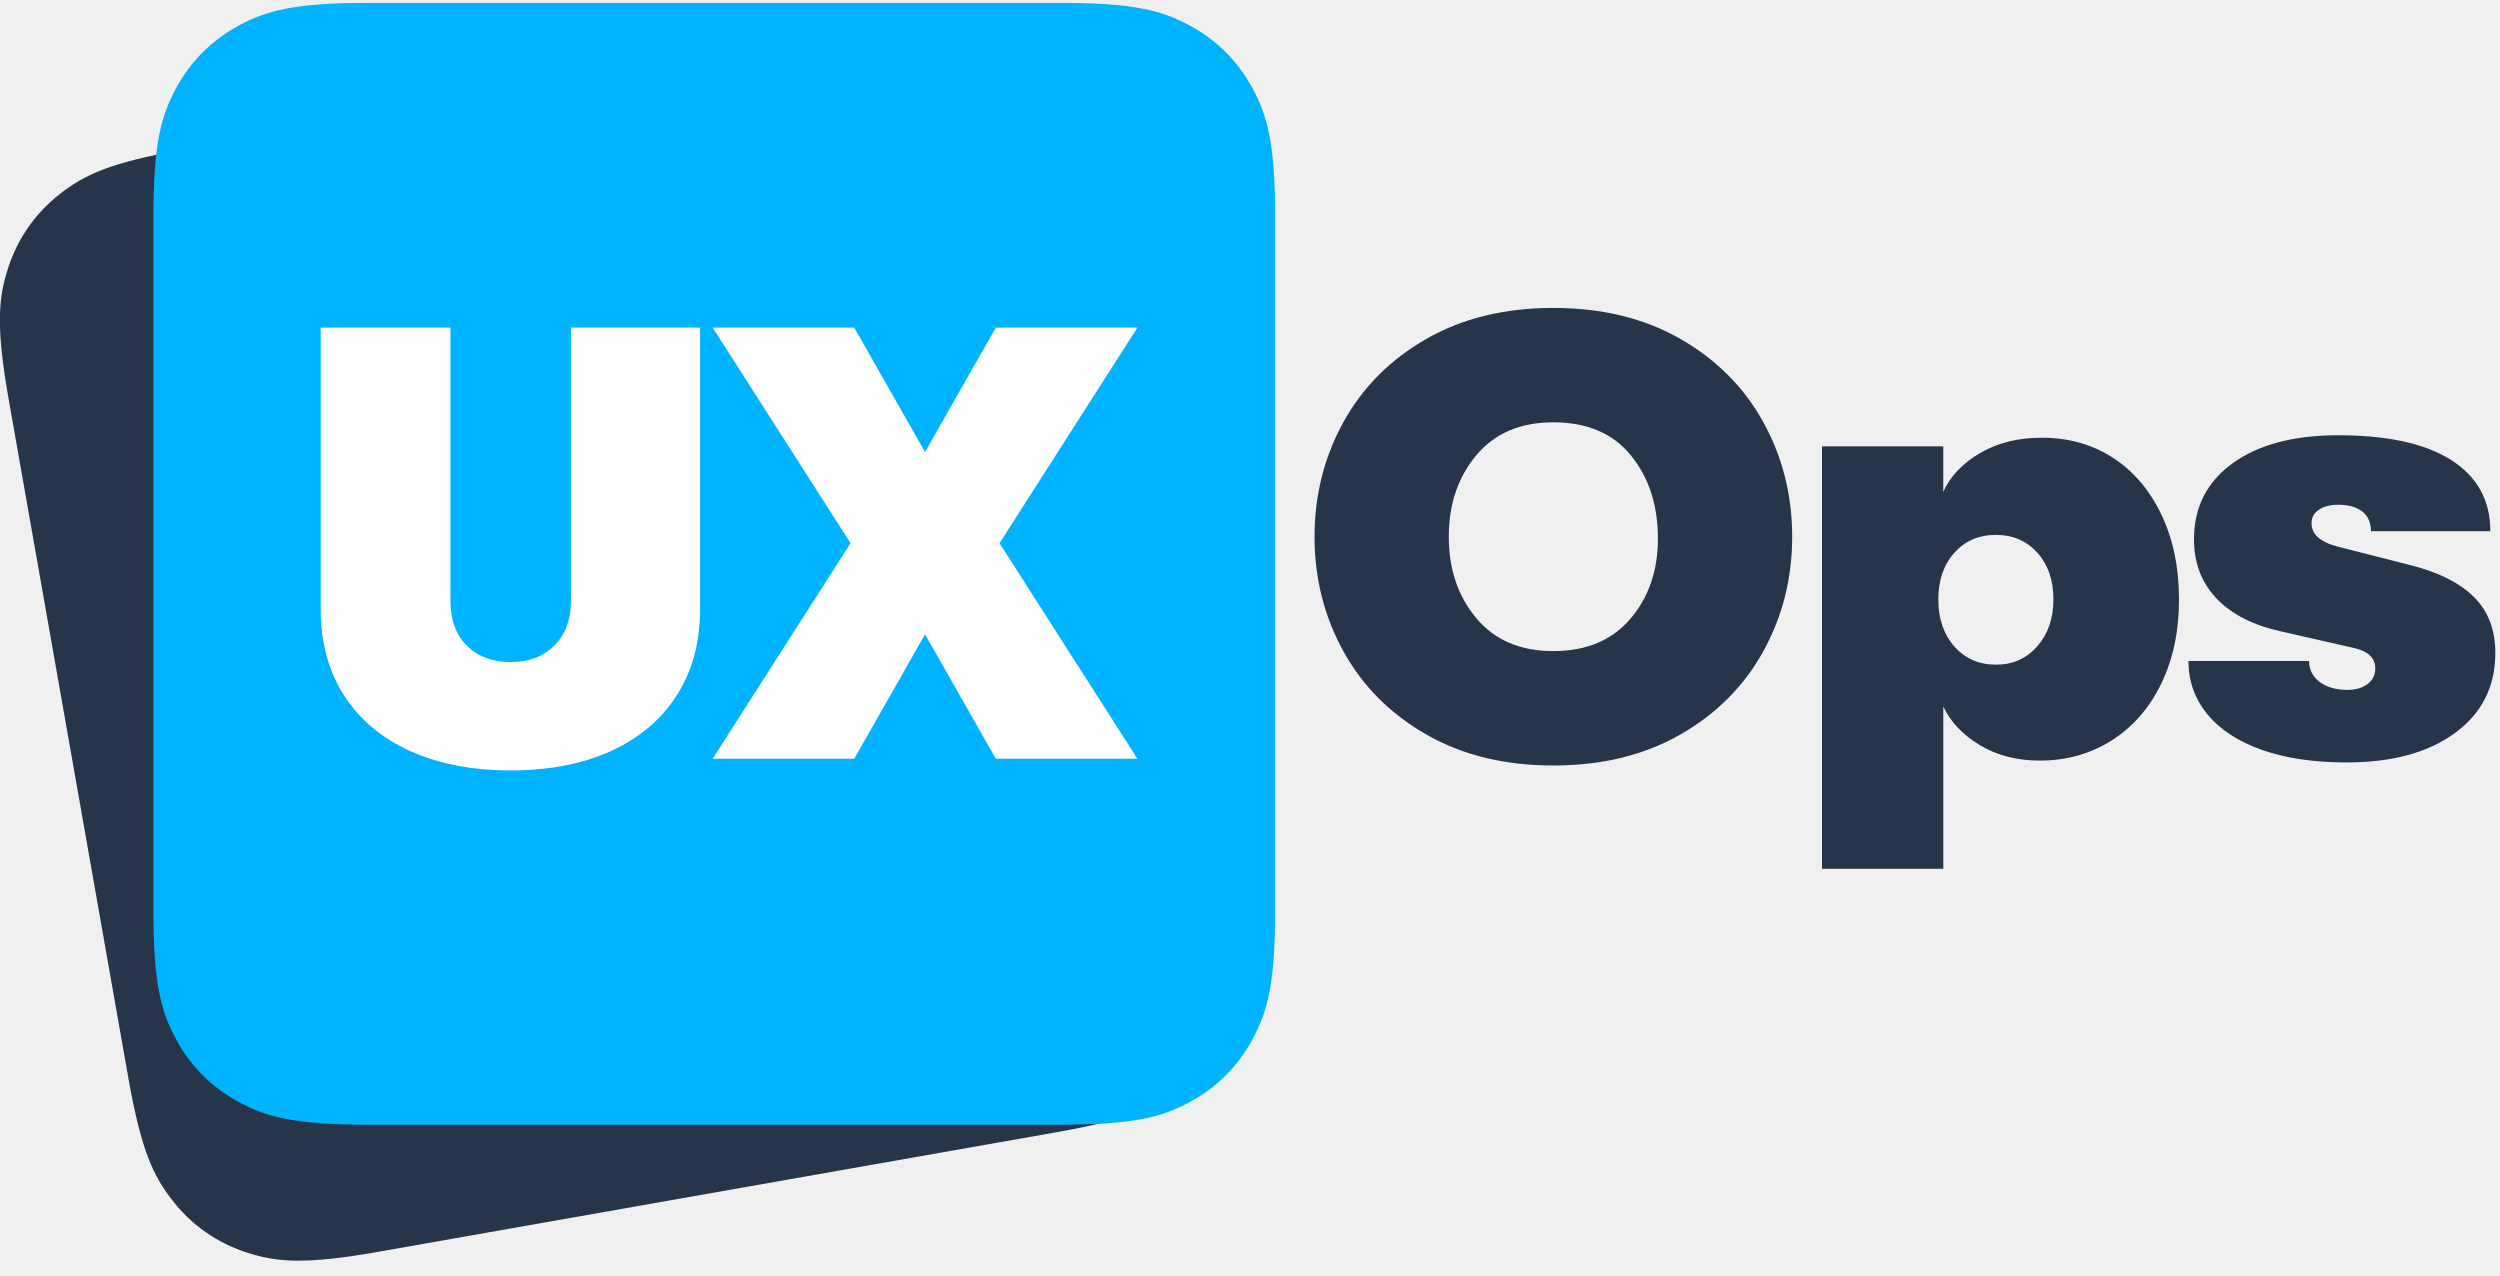
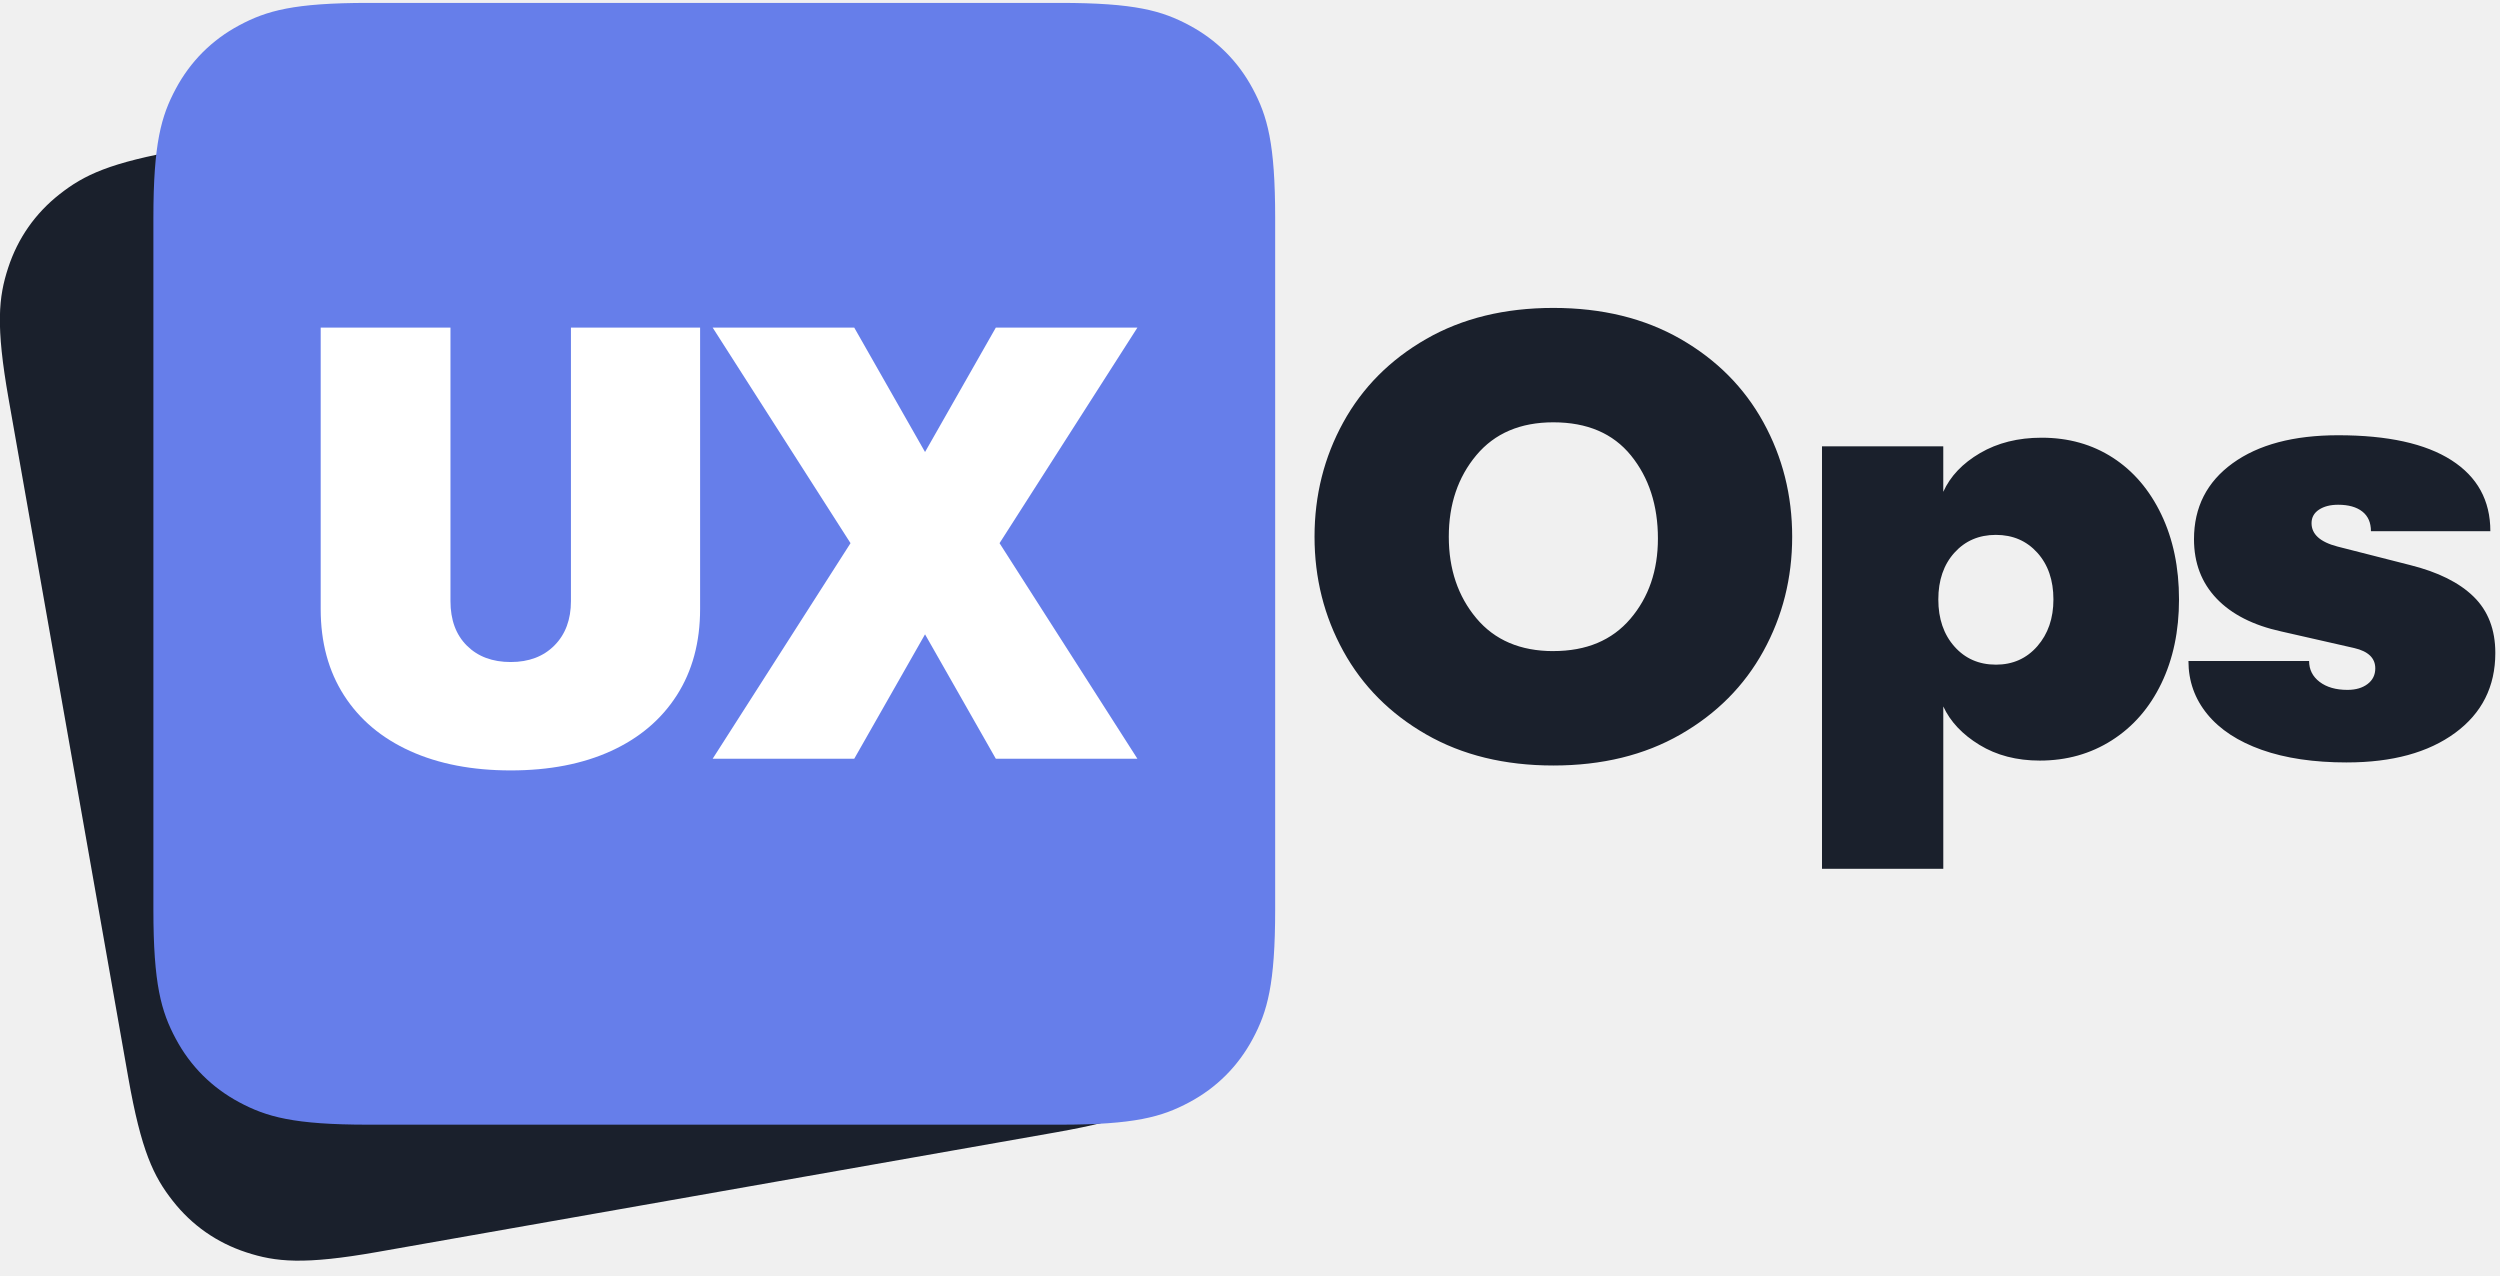
<svg xmlns="http://www.w3.org/2000/svg" height="76" viewBox="0 0 149 76" width="149">
  <g fill="none" fill-rule="evenodd" transform="translate(-2 -1)">
-     <path d="m18.391 5.846h41.072c4.458 0 6.074.464 7.704 1.336 1.63.872 2.909 2.15 3.78 3.78.872 1.63 1.336 3.246 1.336 7.704v41.072c0 4.458-.464 6.074-1.336 7.704-.872 1.63-2.15 2.909-3.78 3.78-1.63.872-3.246 1.336-7.704 1.336h-41.072c-4.458 0-6.074-.464-7.704-1.336-1.63-.872-2.909-2.15-3.78-3.78-.872-1.63-1.336-3.246-1.336-7.704v-41.072c0-4.458.464-6.074 1.336-7.704.872-1.63 2.15-2.909 3.78-3.78 1.63-.872 3.246-1.336 7.704-1.336z" fill="#263549" transform="matrix(.9848077 -.1736482 .1736482 .9848077 -6.215789 7.3551)" />
-     <path d="m23.962 1.173h41.218c4.458 0 6.074.464 7.704 1.336s2.909 2.15 3.78 3.78c.872 1.63 1.336 3.246 1.336 7.704v41.218c0 4.458-.464 6.074-1.336 7.704-.872 1.63-2.15 2.909-3.78 3.78-1.63.872-3.246 1.336-7.704 1.336h-41.218c-4.458 0-6.074-.464-7.704-1.336-1.63-.872-2.909-2.15-3.78-3.78-.872-1.63-1.336-3.246-1.336-7.704v-41.218c0-4.458.464-6.074 1.336-7.704.872-1.63 2.15-2.909 3.78-3.78 1.63-.872 3.246-1.336 7.704-1.336z" fill="#00b3fe" />
+     <path d="m18.391 5.846h41.072c4.458 0 6.074.464 7.704 1.336 1.63.872 2.909 2.15 3.78 3.78.872 1.63 1.336 3.246 1.336 7.704v41.072c0 4.458-.464 6.074-1.336 7.704-.872 1.63-2.15 2.909-3.78 3.78-1.63.872-3.246 1.336-7.704 1.336h-41.072c-4.458 0-6.074-.464-7.704-1.336-1.63-.872-2.909-2.15-3.78-3.78-.872-1.63-1.336-3.246-1.336-7.704v-41.072c0-4.458.464-6.074 1.336-7.704.872-1.63 2.15-2.909 3.78-3.78 1.63-.872 3.246-1.336 7.704-1.336z" fill="#1a202c" transform="matrix(.9848077 -.1736482 .1736482 .9848077 -6.215789 7.3551)" />
+     <path d="m23.962 1.173h41.218c4.458 0 6.074.464 7.704 1.336s2.909 2.15 3.78 3.78c.872 1.63 1.336 3.246 1.336 7.704v41.218c0 4.458-.464 6.074-1.336 7.704-.872 1.63-2.15 2.909-3.78 3.78-1.63.872-3.246 1.336-7.704 1.336h-41.218c-4.458 0-6.074-.464-7.704-1.336-1.63-.872-2.909-2.15-3.78-3.78-.872-1.63-1.336-3.246-1.336-7.704v-41.218c0-4.458.464-6.074 1.336-7.704.872-1.63 2.15-2.909 3.78-3.78 1.63-.872 3.246-1.336 7.704-1.336z" fill="#667eea" />
    <g fill-rule="nonzero">
-       <path d="m94.58 46.624c2.901 0 5.427-.617 7.578-1.851 2.151-1.234 3.798-2.89 4.941-4.967 1.143-2.077 1.715-4.35 1.715-6.818s-.572-4.741-1.715-6.818c-1.143-2.077-2.79-3.733-4.941-4.967-2.151-1.234-4.677-1.851-7.578-1.851s-5.427.617-7.578 1.851c-2.151 1.234-3.798 2.89-4.941 4.967-1.143 2.077-1.715 4.35-1.715 6.818s.572 4.741 1.715 6.818c1.143 2.077 2.79 3.733 4.941 4.967 2.151 1.234 4.677 1.851 7.578 1.851zm0-6.818c-1.967 0-3.497-.654-4.591-1.961-1.094-1.307-1.641-2.926-1.641-4.857s.547-3.549 1.641-4.857c1.094-1.307 2.624-1.961 4.591-1.961 2.016 0 3.559.66 4.628 1.979 1.069 1.32 1.604 2.969 1.604 4.948 0 1.906-.547 3.5-1.641 4.783-1.094 1.283-2.624 1.924-4.591 1.924zm23.24 12.976v-9.677c.418.904 1.137 1.668 2.157 2.291s2.219.935 3.595.935c1.598 0 3.03-.403 4.296-1.21 1.266-.806 2.249-1.937 2.95-3.391.701-1.454 1.051-3.122 1.051-5.003 0-1.906-.35-3.592-1.051-5.058-.701-1.466-1.666-2.596-2.895-3.391-1.229-.794-2.643-1.191-4.241-1.191-1.401 0-2.624.305-3.669.916s-1.776 1.381-2.194 2.309v-2.712h-7.228v25.181zm3.134-12.169c-1.008 0-1.832-.36-2.471-1.081-.639-.721-.959-1.656-.959-2.804s.32-2.077.959-2.786c.639-.709 1.463-1.063 2.471-1.063s1.832.354 2.471 1.063c.639.709.959 1.637.959 2.786 0 1.124-.32 2.053-.959 2.786-.639.733-1.463 1.1-2.471 1.1zm20.917 5.828c2.704 0 4.855-.586 6.453-1.759 1.598-1.173 2.397-2.761 2.397-4.765 0-1.393-.43-2.511-1.291-3.354s-2.127-1.472-3.798-1.888l-4.315-1.1c-1.033-.269-1.549-.733-1.549-1.393 0-.342.148-.611.443-.806.295-.195.676-.293 1.143-.293.615 0 1.094.134 1.438.403.344.269.516.66.516 1.173h7.117c0-1.833-.774-3.244-2.323-4.234-1.549-.99-3.798-1.484-6.748-1.484-2.655 0-4.751.556-6.287 1.668s-2.305 2.621-2.305 4.527c0 1.417.449 2.596 1.346 3.537s2.182 1.594 3.854 1.961l4.351.99c.836.195 1.254.599 1.254 1.21 0 .391-.154.703-.461.935-.307.232-.707.348-1.198.348-.688 0-1.241-.159-1.659-.477-.418-.318-.627-.733-.627-1.246h-7.191c0 1.197.375 2.254 1.125 3.171.75.916 1.832 1.625 3.245 2.126 1.414.501 3.104.751 5.07.751z" fill="#263549" />
+       <path d="m94.58 46.624c2.901 0 5.427-.617 7.578-1.851 2.151-1.234 3.798-2.89 4.941-4.967 1.143-2.077 1.715-4.35 1.715-6.818s-.572-4.741-1.715-6.818c-1.143-2.077-2.79-3.733-4.941-4.967-2.151-1.234-4.677-1.851-7.578-1.851s-5.427.617-7.578 1.851c-2.151 1.234-3.798 2.89-4.941 4.967-1.143 2.077-1.715 4.35-1.715 6.818s.572 4.741 1.715 6.818c1.143 2.077 2.79 3.733 4.941 4.967 2.151 1.234 4.677 1.851 7.578 1.851zm0-6.818c-1.967 0-3.497-.654-4.591-1.961-1.094-1.307-1.641-2.926-1.641-4.857s.547-3.549 1.641-4.857c1.094-1.307 2.624-1.961 4.591-1.961 2.016 0 3.559.66 4.628 1.979 1.069 1.32 1.604 2.969 1.604 4.948 0 1.906-.547 3.5-1.641 4.783-1.094 1.283-2.624 1.924-4.591 1.924zm23.24 12.976v-9.677c.418.904 1.137 1.668 2.157 2.291s2.219.935 3.595.935c1.598 0 3.03-.403 4.296-1.21 1.266-.806 2.249-1.937 2.95-3.391.701-1.454 1.051-3.122 1.051-5.003 0-1.906-.35-3.592-1.051-5.058-.701-1.466-1.666-2.596-2.895-3.391-1.229-.794-2.643-1.191-4.241-1.191-1.401 0-2.624.305-3.669.916s-1.776 1.381-2.194 2.309v-2.712h-7.228v25.181zm3.134-12.169c-1.008 0-1.832-.36-2.471-1.081-.639-.721-.959-1.656-.959-2.804s.32-2.077.959-2.786c.639-.709 1.463-1.063 2.471-1.063s1.832.354 2.471 1.063c.639.709.959 1.637.959 2.786 0 1.124-.32 2.053-.959 2.786-.639.733-1.463 1.1-2.471 1.1zm20.917 5.828c2.704 0 4.855-.586 6.453-1.759 1.598-1.173 2.397-2.761 2.397-4.765 0-1.393-.43-2.511-1.291-3.354s-2.127-1.472-3.798-1.888l-4.315-1.1c-1.033-.269-1.549-.733-1.549-1.393 0-.342.148-.611.443-.806.295-.195.676-.293 1.143-.293.615 0 1.094.134 1.438.403.344.269.516.66.516 1.173h7.117c0-1.833-.774-3.244-2.323-4.234-1.549-.99-3.798-1.484-6.748-1.484-2.655 0-4.751.556-6.287 1.668s-2.305 2.621-2.305 4.527c0 1.417.449 2.596 1.346 3.537s2.182 1.594 3.854 1.961l4.351.99c.836.195 1.254.599 1.254 1.21 0 .391-.154.703-.461.935-.307.232-.707.348-1.198.348-.688 0-1.241-.159-1.659-.477-.418-.318-.627-.733-.627-1.246h-7.191c0 1.197.375 2.254 1.125 3.171.75.916 1.832 1.625 3.245 2.126 1.414.501 3.104.751 5.07.751z" fill="#1a202c" />
      <path d="m32.438 46.917c2.295 0 4.287-.385 5.977-1.156 1.69-.771 2.998-1.878 3.923-3.322.925-1.444 1.388-3.157 1.388-5.139v-16.774h-7.698v16.297c0 1.101-.327 1.982-.981 2.643-.654.661-1.524.991-2.609.991-1.086 0-1.955-.324-2.609-.973s-.981-1.535-.981-2.661v-16.297h-7.735v16.774c0 1.982.463 3.695 1.388 5.139.925 1.444 2.239 2.551 3.942 3.322s3.701 1.156 5.996 1.156zm20.475-.697 4.219-7.414 4.219 7.414h8.438l-8.216-12.847 8.216-12.847h-8.438l-4.219 7.414-4.219-7.414h-8.438l8.216 12.847-8.216 12.847z" fill="#fff" />
    </g>
  </g>
</svg>
